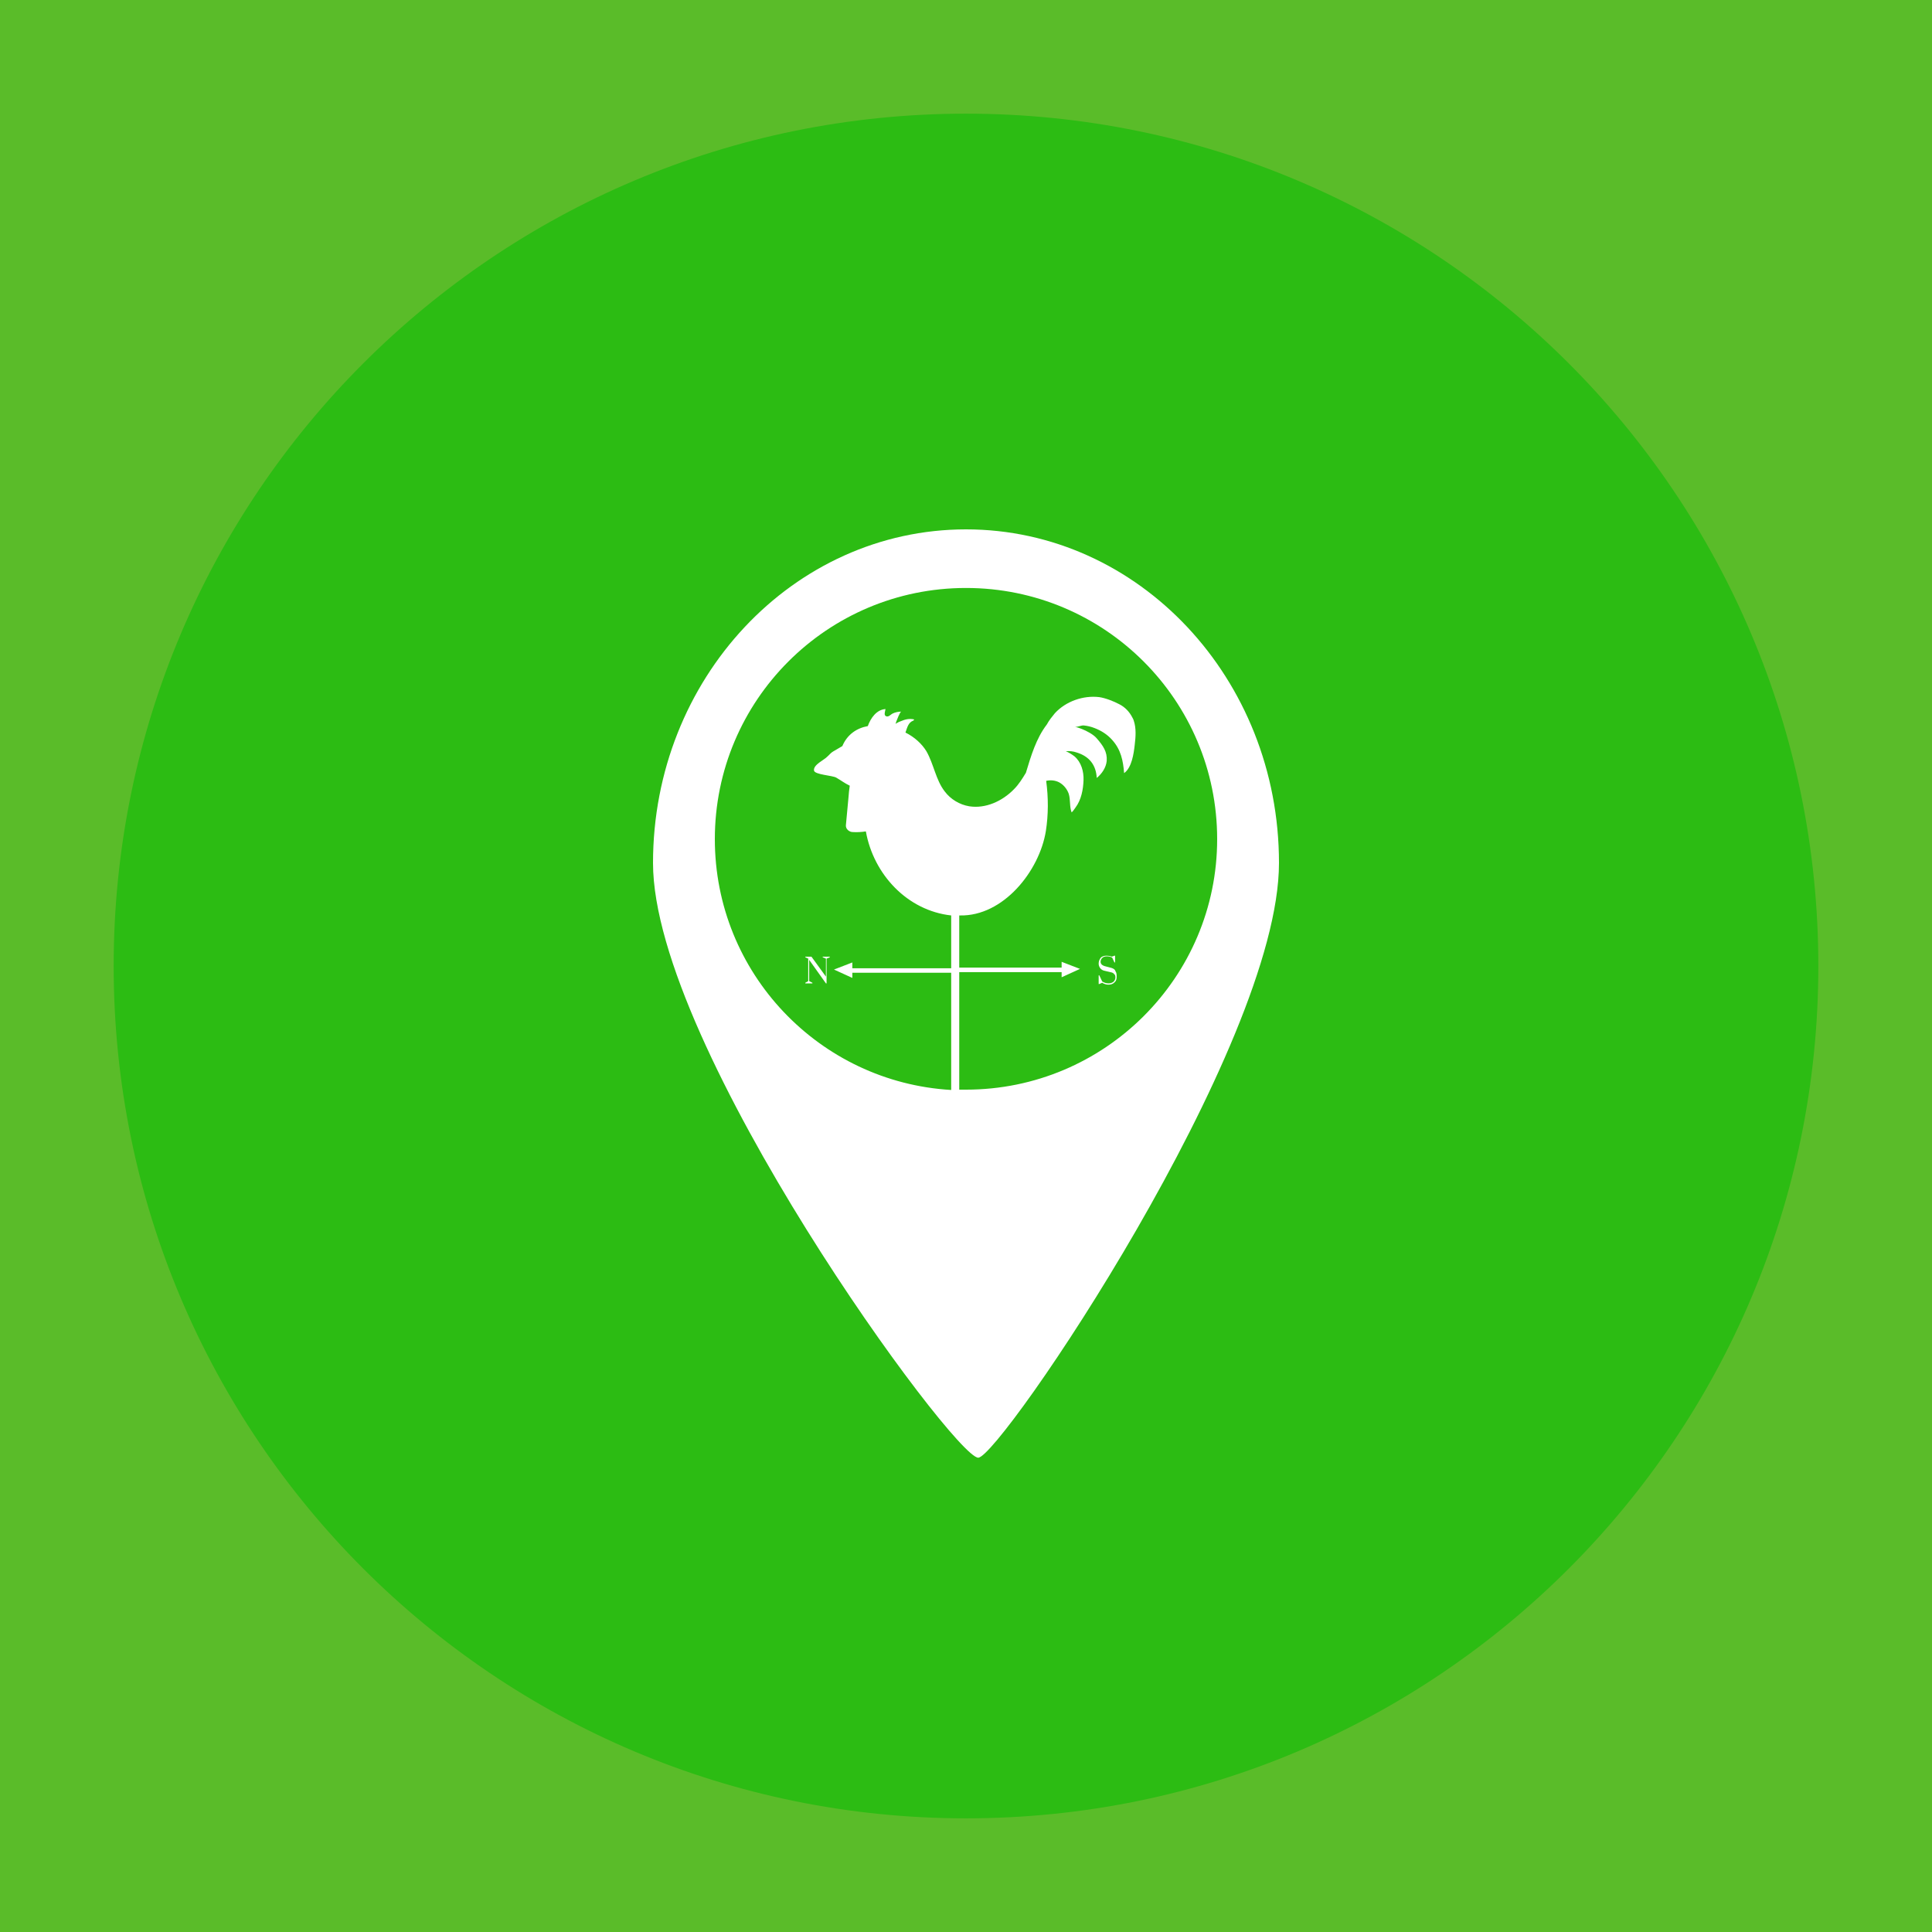
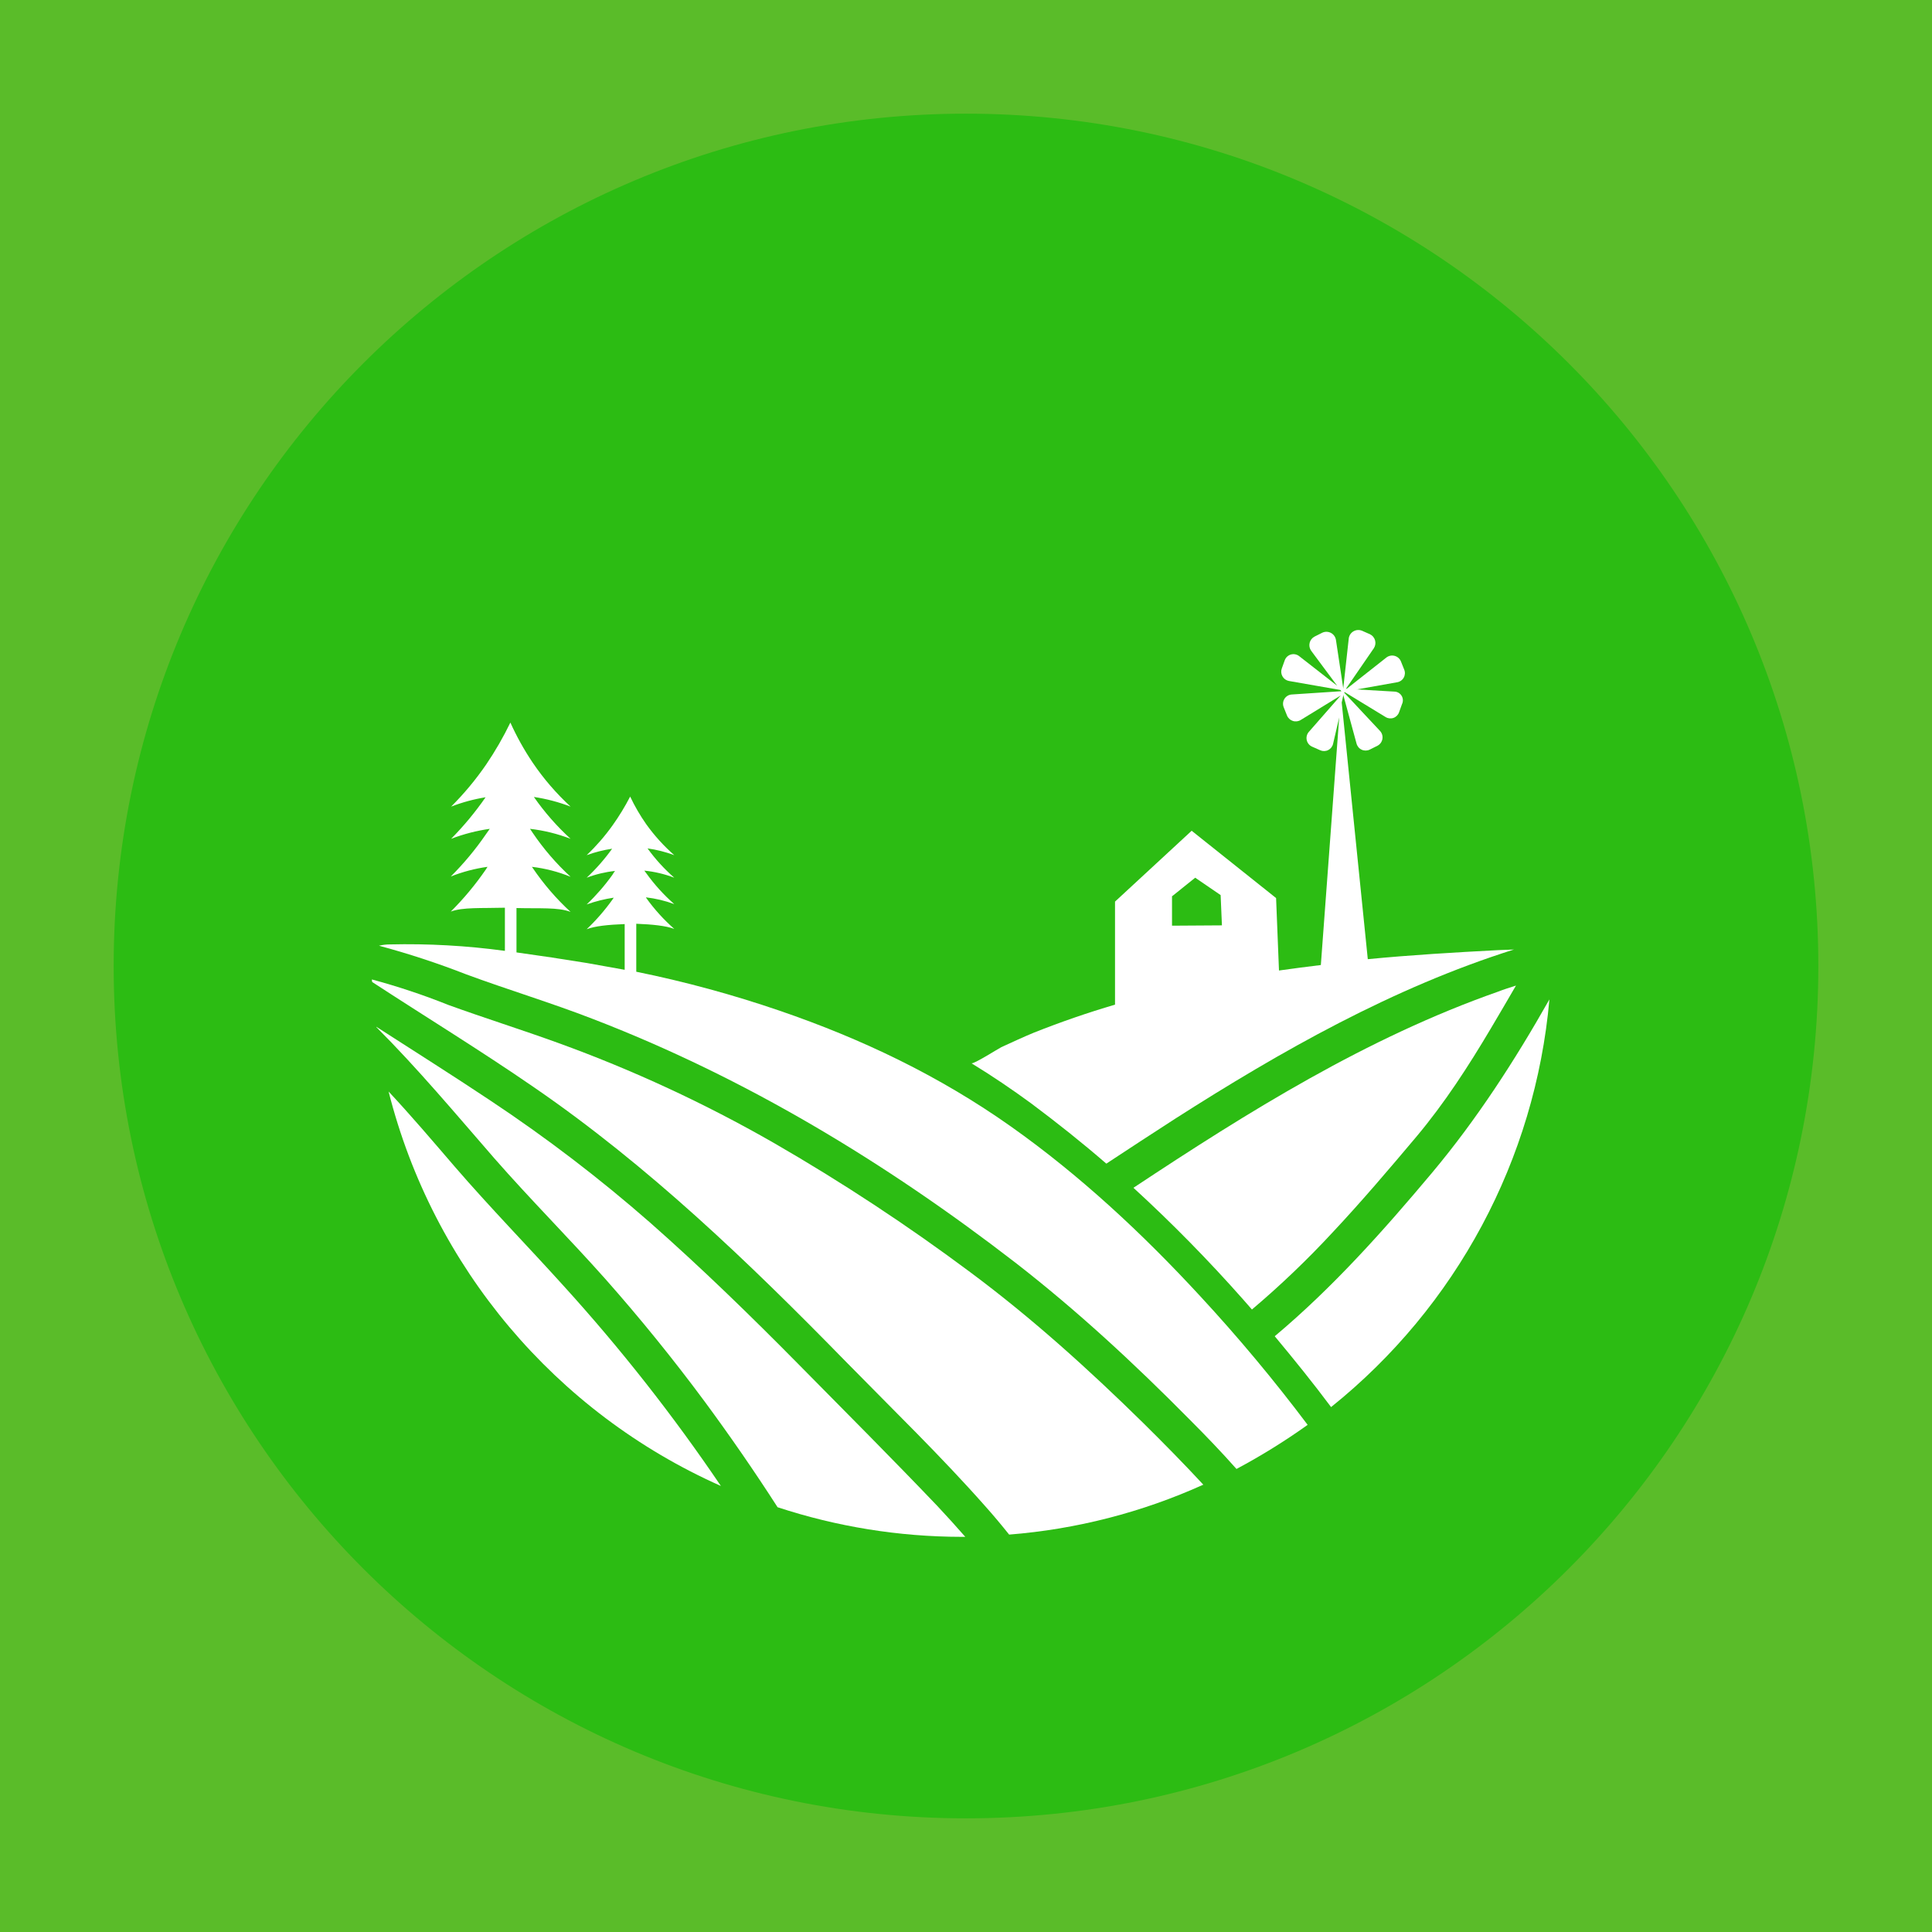
- <svg xmlns="http://www.w3.org/2000/svg" version="1.1" id="Camada_1" x="0px" y="0px" viewBox="0 0 600 600" style="enable-background:new 0 0 600 600;" xml:space="preserve">
-   <style type="text/css">
- 	.st0{fill:#5ABC29;}
- 	.st1{fill:#2CBC13;}
- 	.st2{fill:#FFFFFF;}
- </style>
-   <polygon class="st0" points="0,0 600,0 600,600 0,600 " />
-   <circle class="st1" cx="300" cy="300" r="264.7" />
-   <g>
-     <path class="st2" d="M-407.6,422c-6,1.3-10.4,6.6-10.4,12.9c0,2.9,1,5.7,2.7,8l-5.5,32.6c-0.2,1.4,0.2,2.8,1.1,3.9s2.3,1.7,3.7,1.7   h22.6c1.4,0,2.7-0.6,3.6-1.6s1.3-2.4,1.1-3.8l-4.7-34c1.2-2,1.9-4.4,1.9-6.7c0-4.8-2.5-8.9-6.3-11.2V406l29.7,12.9v73.8   c0,9.1,7.4,16.5,16.5,16.5H-216c9.1,0,16.5-7.4,16.5-16.5v-78.3l70.8-30.7c1.8-0.8,3-2.6,2.9-4.6s-1.4-3.7-3.2-4.4l-161-55   c-1.1-0.4-2.2-0.3-3.3,0.1c-55.1,20.9-145.6,54.1-154.1,54.6c-2.3,0-4.2,1.6-4.7,3.8c-0.5,2.2,0.7,4.5,2.8,5.4l41.9,18.1   L-407.6,422L-407.6,422z M-410.4,471.5l5-29.4c0.3-1.7-0.4-3.4-1.7-4.5c-0.8-0.7-1.3-1.7-1.3-2.8c0-2,1.6-3.6,3.6-3.6   s3.6,1.6,3.6,3.6c0,1.1-0.5,1.9-0.9,2.4c-0.9,1.1-1.3,2.4-1.1,3.8l4.2,30.4h-11.4L-410.4,471.5L-410.4,471.5z M-209.3,492.6   c0,3.8-3.1,6.9-6.9,6.9h-135.6c-3.8,0-6.9-3.1-6.9-6.9V423l67.6,29.3c0.6,0.3,1.3,0.4,1.9,0.4s1.3-0.1,1.9-0.4l78-33.8   L-209.3,492.6L-209.3,492.6z M-432.9,380.3c34.8-10.9,118.4-42.3,141.2-51l147.6,50.4l-145.1,62.9L-385,401l80.9-10.7   c3.5,2.2,8.8,3.5,14.9,3.5c11.1,0,19.6-4.4,19.6-10.3s-8.4-10.3-19.6-10.3c-9.6,0-17.2,3.3-19.1,8l-93.8,12.4L-432.9,380.3z    M-303.9,383.6c0-2.2,5.8-5.5,14.8-5.5s14.8,3.3,14.8,5.5s-5.8,5.5-14.8,5.5S-303.9,385.9-303.9,383.6z" />
-   </g>
-   <g id="XMLID_1913_">
-     <path id="XMLID_1917_" class="st2" d="M-93.4,4.2c-5.7,6.7-1.7,17.6,6.5,28.5l-20.9,24.8c-16.1-2.5-33.1,3.1-44.4,16.4   l-123.2,146.2c-8.3,9.8-12.3,22.3-11.2,35.2c0.9,10.8,5.4,20.8,12.7,28.7l-59.7,70.7c-2.1,2.5-1.8,6.3,0.7,8.4   c1.2,1,2.5,1.4,3.8,1.4c1.7,0,3.4-0.7,4.6-2.1l59.7-70.7c8,5.2,17.2,7.9,26.3,7.9c13.8,0,27.4-5.8,36.9-17.2l123.3-146.1   c8.3-9.8,12.3-22.3,11.2-35.2c-0.4-3.9-1.2-7.8-2.4-11.3l20.9-24.7c2.2,1.2,4.4,2.1,6.5,2.9c5.1,2.1,9.2,2.9,12.5,2.9   c5.3,0,8.4-2.1,10.3-4.2c8.9-10.6-6.1-31.6-23.9-46.5C-61.2,4.9-84.3-6.3-93.4,4.2L-93.4,4.2z M-51.1,29   c16.9,14.2,22.6,26.4,22.3,29.7c-1.6,0.4-5.9-0.4-12-3.2l0.7-0.9c1-1.3,1.5-2.8,1.4-4.4c-0.1-1.6-0.9-3-2.1-4l-28.9-24.5   c-2.5-2.1-6.3-1.8-8.4,0.7l-0.7,0.8c-3.8-5.5-5.3-9.6-5.2-11.3C-81,11.3-68,14.8-51.1,29z M-79.2,102c0.8,9.6-2.1,19-8.4,26.4   l-3,3.7l-10.6-8.9c-1.9-1.6-4.7-1.3-6.3,0.5c-1.6,1.9-1.3,4.7,0.5,6.3l10.6,8.9l-10.4,12.4l-19.2-16c-1.9-1.6-4.7-1.3-6.3,0.5   c-1.6,1.9-1.3,4.7,0.5,6.3l19.1,16.2l-11.5,13.5l-10.6-8.9c-1.9-1.6-4.7-1.3-6.3,0.5c-1.6,1.9-1.3,4.7,0.5,6.3l10.6,8.9l-5.2,6.2   l-5.2,6.2l-19.1-16.2c-1.9-1.6-4.7-1.3-6.3,0.5c-1.6,1.9-1.3,4.7,0.5,6.3l19.1,16.2l-8.8,10.5l-10.6-8.9c-1.9-1.6-4.7-1.3-6.3,0.5   c-1.6,1.9-1.3,4.7,0.5,6.3l10.6,8.9l-10.5,12.3l-19.1-16.2c-1.9-1.6-4.7-1.3-6.3,0.5c-1.6,1.9-1.3,4.7,0.5,6.3l19.1,16.2   l-11.5,13.7l-10.6-8.9c-1.9-1.6-4.7-1.3-6.3,0.5c-1.6,1.9-1.3,4.7,0.5,6.3l10.6,8.9l-10.4,12.6l-19.1-16.2   c-1.9-1.6-4.7-1.3-6.3,0.5s-1.3,4.7,0.5,6.3l19.1,16.2l-0.5,0.6c-13,15.3-35.9,17.2-51.2,4.3c-7.4-6.3-12-15-12.8-24.7   c-0.8-9.6,2.1-19,8.4-26.4l76-90.1l47.5-56.3c6.3-7.4,15-12,24.7-12.8c1.1-0.1,2.1-0.1,3.1-0.1c8.6,0,16.8,2.9,23.3,8.6   C-84.5,83.6-80,92.4-79.2,102z M-84.2,68.3c-3.5-2.9-7.2-5.2-11.1-7L-73,34.9l19.8,16.7L-75.5,78C-77.9,74.4-80.8,71.1-84.2,68.3z" />
-     <g id="XMLID_1914_">
-       <g id="XMLID_1915_">
-         <path id="XMLID_1916_" class="st2" d="M-197.3,139.1c20.5,17.1,41,34.1,61.6,51.2c3.8,3.2,9.5-2.3,5.5-5.5     c-20.5-17.1-41-34.1-61.6-51.2C-195.6,130.3-201.1,135.9-197.3,139.1L-197.3,139.1z" />
-       </g>
+ <svg xmlns="http://www.w3.org/2000/svg" viewBox="0 0 600 600">
+   <defs>
+     <style>.cls-1{fill:#5abc29;}.cls-2{fill:#2cbc13;}.cls-3{fill:#fff;}</style>
+   </defs>
+   <g id="Layer_2" data-name="Layer 2">
+     <g id="Camada_1" data-name="Camada 1">
+       <polygon class="cls-1" points="0 0 600 0 600 600 0 600 0 0" />
+       <circle class="cls-2" cx="300" cy="300" r="264.7" />
+       <path class="cls-3" d="M418.88,198.18l-1.9,17.2,9.7-14.1a3,3,0,0,0-1.2-4.3l-2.5-1.1A3,3,0,0,0,418.88,198.18Z" />
+       <path class="cls-3" d="M433,214.78l-17.3-1,14.6,8.9a2.84,2.84,0,0,0,4.2-1.5l.9-2.5A2.71,2.71,0,0,0,433,214.78Z" />
+       <path class="cls-3" d="M430.58,204.18,417,214.88l16.9-3a2.87,2.87,0,0,0,2.2-3.9l-1-2.5A2.94,2.94,0,0,0,430.58,204.18Z" />
+       <path class="cls-3" d="M428.58,227l-11.8-12.6,4.5,16.5a2.91,2.91,0,0,0,4.1,1.9l2.4-1.2A2.94,2.94,0,0,0,428.58,227Z" />
+       <path class="cls-3" d="M343.58,361.38c7.1-4.7,14.2-9.3,21.3-13.9,33-21.1,67.8-40.8,105.3-52.6-1.6.1-3.3.1-5.1.2-13.4.7-26.9,1.5-40.3,2.8l-8.1-79.7.6-2.7.1.2-.1-.4.1-.2.9-.6-.8.1.1-.4-.3.4h0l-2.4-15.9a3,3,0,0,0-4.2-2.2l-2.4,1.2a3,3,0,0,0-1.1,4.4l8.1,10.9-11.8-9.2a2.87,2.87,0,0,0-4.5,1.3l-.9,2.5a2.93,2.93,0,0,0,2.2,3.9l16,2.8.3.4h-.3v0l-15.1,1a2.89,2.89,0,0,0-2.5,4l1,2.5a2.93,2.93,0,0,0,4.3,1.4l12.4-7.6h0l-9.9,11.3a2.92,2.92,0,0,0,1,4.6L410,233a2.89,2.89,0,0,0,4-2l1.9-8.2-5.7,76.9c-4.3.5-8.6,1.1-13,1.7l-.9-22.5L370.08,258l-23.8,22v32q-12.75,3.75-25.2,8.7c-3.4,1.4-6.8,3-10.1,4.5-1,.5-8.7,5.4-9.3,5,6.4,3.9,12.6,8.1,18.6,12.5C328.28,348.68,336.08,354.88,343.58,361.38Zm20.5-83.1,7.1-5.7,7.9,5.4.4,9.4-15.5.1v-9.2Z" />
+       <path class="cls-3" d="M352,368.88a462.54,462.54,0,0,1,34,34.6c.9,1.1,1.9,2.1,2.8,3.2a284.6,284.6,0,0,0,25.1-24c9-9.6,17.5-19.6,26-29.7,8.8-10.5,16.1-21.8,23.1-33.6,2.6-4.4,5.2-8.8,7.8-13.3-1.9.6-3.8,1.2-5.6,1.9C424.48,322.28,387.78,345.18,352,368.88Z" />
+       <path class="cls-3" d="M444.68,364.28c-15.1,18-30.8,35.6-48.8,50.7,6,7.2,11.9,14.5,17.5,22a183,183,0,0,0,67.8-126.6C470.48,329.28,458.68,347.58,444.68,364.28Z" />
+       <path class="cls-3" d="M314,349.88c-22.2-15.7-46.2-27.2-71.9-36a356.44,356.44,0,0,0-44.5-12.1v-14.9c5,.2,9.1.6,11.8,1.6a56.77,56.77,0,0,1-8.7-9.6c0-.1-.1-.1-.1-.2a37.92,37.92,0,0,1,8.8,2.1,56.77,56.77,0,0,1-8.7-9.6c-.2-.3-.4-.5-.6-.8a36.35,36.35,0,0,1,9.3,2.2,54.47,54.47,0,0,1-8.3-9.1,39.76,39.76,0,0,1,8.3,2.1,56.77,56.77,0,0,1-8.7-9.6,58.36,58.36,0,0,1-5-8.6,72.91,72.91,0,0,1-5.5,9,64.34,64.34,0,0,1-8,9.2,40.69,40.69,0,0,1,7.9-2,61.63,61.63,0,0,1-7.9,9,35.5,35.5,0,0,1,8.8-2.1,8.34,8.34,0,0,0-.8,1.2,64.34,64.34,0,0,1-8,9.2,44.24,44.24,0,0,1,8.4-2.1c-.1.2-.3.4-.4.6a64.34,64.34,0,0,1-8,9.2c2.6-1,6.7-1.4,11.8-1.6v14.2l-11.7-2.1q-11-1.8-21.9-3.3V282c7.2.2,12.9-.3,16.8,1.2a77.79,77.79,0,0,1-11.8-13.7c-.1-.1-.1-.2-.2-.3a45.9,45.9,0,0,1,12,3.1,77.79,77.79,0,0,1-11.8-13.7c-.3-.4-.5-.8-.8-1.2a51.35,51.35,0,0,1,12.6,3.1,77.84,77.84,0,0,1-11.4-13,54.39,54.39,0,0,1,11.4,3,77.79,77.79,0,0,1-11.8-13.7,84.15,84.15,0,0,1-6.9-12.4,103.06,103.06,0,0,1-7.5,13,92,92,0,0,1-10.9,13.1,53.34,53.34,0,0,1,10.7-2.9,96.19,96.19,0,0,1-10.7,12.9,55.52,55.52,0,0,1,12-3.1c-.4.6-.8,1.1-1.2,1.7a92,92,0,0,1-10.9,13.1,49.7,49.7,0,0,1,11.4-3c-.2.3-.3.5-.5.8a92,92,0,0,1-10.9,13.1c3.7-1.4,9.6-1,16.8-1.2v13.4a225.6,225.6,0,0,0-35.8-2,14.13,14.13,0,0,0-3.3.4,260.05,260.05,0,0,1,27.1,8.9c13,4.8,26.3,8.8,39.2,13.8,47.6,18.3,91.3,44.8,131.3,75.7,19.2,14.9,37,31.4,54.1,48.7,5,5,9.9,10.1,14.6,15.4a199,199,0,0,0,22.1-13.7,509,509,0,0,0-33.4-40C354.88,383.18,335.48,365.08,314,349.88Z" />
+       <path class="cls-3" d="M355,441.88c-17-16.7-34.6-32.6-53.7-46.8a618.73,618.73,0,0,0-61.1-40.2,427.53,427.53,0,0,0-66.9-31c-11.3-4.1-22.8-7.7-34.1-11.8a212.39,212.39,0,0,0-23.7-7.9,2,2,0,0,0,.1.8c16.7,10.9,33.7,21.3,50.1,32.6,35.7,24.5,66.9,54.5,97.1,85.4,14.5,14.8,29.4,29.2,43.1,44.7,2.6,2.9,5.1,5.9,7.5,8.9a181.13,181.13,0,0,0,60.3-15.5C367.68,454.58,361.38,448.18,355,441.88Z" />
+       <path class="cls-3" d="M141.28,362.38c-6.8-7.9-13.5-15.8-20.6-23.4a183.14,183.14,0,0,0,103.2,122.5,555.21,555.21,0,0,0-48.9-62.2C163.78,386.88,152.18,375,141.28,362.38Z" />
+       <path class="cls-3" d="M248.18,423.88c-15-15.2-30.3-30.1-46.3-44.2a467.69,467.69,0,0,0-49.6-37.9c-11.7-7.8-23.6-15.3-35.4-22.9v.1c12.9,12.9,24.6,26.9,36.6,40.7,11.2,12.8,23.2,24.8,34.5,37.5q16.2,18.3,30.8,38c7.9,10.7,15.5,21.7,22.7,32.9a183.5,183.5,0,0,0,57.1,9.2h1.2c-2.8-3.2-5.7-6.4-8.6-9.5C277.08,453,262.58,438.48,248.18,423.88Z" />
    </g>
  </g>
-   <g>
-     <polygon class="st2" points="250.1,297.1 250.1,297.3 251,297.7 251,304.7 250.1,305.2 250.1,305.4 252.3,305.4 252.3,305.2    251.3,304.7 251.3,298.1 256.5,305.4 256.7,305.4 256.7,297.7 257.7,297.3 257.7,297.1 255.5,297.1 255.5,297.3 256.5,297.7    256.5,303.3 252,297.1  " />
-     <path class="st2" d="M345.2,300.6l-1.9-0.5c-0.5-0.1-0.8-0.3-1.1-0.5c-0.2-0.2-0.4-0.5-0.4-0.9c0-0.5,0.2-0.9,0.5-1.2   c0.3-0.3,0.8-0.5,1.4-0.5c0.6,0,1.2,0.1,1.7,0.4l0.7,1.5h0.2v-2.1h-0.2l-0.8,0.3c-0.5-0.2-1.1-0.3-1.7-0.3c-0.5,0-0.9,0.1-1.3,0.3   c-0.4,0.2-0.6,0.5-0.8,0.9c-0.2,0.4-0.3,0.8-0.3,1.3c0,0.5,0.2,1,0.5,1.4c0.3,0.4,0.8,0.7,1.4,0.8l1.7,0.4c0.6,0.1,1,0.3,1.2,0.6   c0.3,0.2,0.4,0.6,0.4,1c0,0.6-0.2,1-0.6,1.4c-0.4,0.3-0.9,0.5-1.5,0.5c-0.7,0-1.4-0.2-2-0.6l-0.9-1.9h-0.2v2.7h0.2l0.9-0.4   c0.6,0.4,1.3,0.6,1.9,0.6c0.8,0,1.4-0.2,1.9-0.7c0.5-0.4,0.7-1,0.7-1.8c0-0.8-0.1-1.3-0.4-1.7C346.3,301.1,345.8,300.8,345.2,300.6   z" />
-     <path class="st2" d="M300,164.4c-53.7,0-97.2,46.4-97.2,103.6c0,57.2,93.4,184.7,101,184.7c6.7,0,93.4-127.5,93.4-184.7   C397.2,210.8,353.7,164.4,300,164.4z M300,338.4c-0.7,0-1.4,0-2.1,0v-36.5h31.8v1.6l5.7-2.6l-5.7-2.2v1.8h-31.8v-16.2   c0.1,0,0.1,0,0.2,0c13.5,0.3,24.7-13.8,26.7-26.2c0.8-5.1,0.8-10.4,0.1-15.6c1.3-0.3,2.8-0.2,4.1,0.5c1.4,0.8,2.4,2.1,2.9,3.5   c0.6,1.9,0.2,4,0.9,5.8c0.5-0.4,0.8-1,1.2-1.5c1.8-2.4,2.4-5.6,2.5-8.5c0.1-2.7-0.7-5.6-2.8-7.4c-0.8-0.6-1.7-1.2-2.7-1.6   c1.1-0.1,2.3,0,3.4,0.4c3.9,1.2,6,3.9,6.2,7.9c1.6-1.3,2.9-3.2,3.1-5.3c0.2-2.8-1.1-4.7-3.1-7c-1-1.2-3.1-2.3-4.6-2.9   c-0.7-0.3-1.4-0.5-2.2-0.7c0.7,0.2,2-0.5,2.8-0.4c1.1,0.1,2.3,0.4,3.3,0.8c2.1,0.8,4,2,5.5,3.7c2.7,3,3.4,6.4,3.7,10.3   c2.4-1.7,3-6.1,3.3-8.8c0.3-2.5,0.5-5.1-0.3-7.5c-0.1-0.3-0.2-0.6-0.4-0.9c-0.9-1.8-2.3-3.3-4.1-4.2c-1.7-0.9-4.2-1.9-6.2-2.2   c-5-0.6-10.4,1.3-13.8,5c-0.9,1.1-1.8,2.2-2.5,3.5c-3.3,4.3-4.9,9.7-6.5,15c-1.1,1.8-2.2,3.6-3.7,5.1c-3.6,3.7-8.8,6.1-13.9,5.3   c-3-0.5-5.8-2.2-7.6-4.6c-2.8-3.6-3.4-8.5-5.7-12.5c-1.4-2.3-3.7-4.4-6.5-5.8c0-0.1,0.1-0.2,0.1-0.3c0.5-1.4,0.8-2.8,2.3-3.4   c0.2-0.1,0.4-0.3,0.2-0.4c-1.5-0.3-2.7,0-4.1,0.6c-0.6,0.2-1.1,0.5-1.6,0.8c0.1-0.2,0.2-0.4,0.2-0.6c0.2-0.5,1.2-3.2,1.6-3.2   c-0.9,0-1.9,0.2-2.7,0.6c-0.6,0.3-1.1,1-1.8,0.9c-1.1-0.2-0.5-1.5-0.4-2.3c-2.8,0.2-4.6,2.8-5.5,5.3c-3.4,0.6-6.4,2.6-7.9,6.2   c0,0,0,0,0,0c-1,0.6-1.9,1.1-2.9,1.7c-0.7,0.4-1.2,1.1-1.8,1.6c-0.9,1-4.4,2.5-4.1,4.3c0.2,1.3,5.7,1.5,6.9,2.2   c1.4,0.8,2.7,1.8,4.2,2.5c-0.2,1.2-0.3,2.5-0.4,3.7c-0.3,2.9-0.5,5.7-0.8,8.6c-0.1,1.2,1.1,2.1,2.1,2.1c1.3,0.1,2.8,0,4.1-0.2   c2.4,13.4,12.9,24.6,26.5,26.1v16.4h-30.7v-1.8l-5.7,2.2l5.7,2.6v-1.6h30.7v36.4c-40.9-2.4-73.4-36.3-73.4-77.9   c0-43.1,34.9-78,78-78s78,34.9,78,78C378,303.5,343.1,338.4,300,338.4z" />
-   </g>
</svg>
